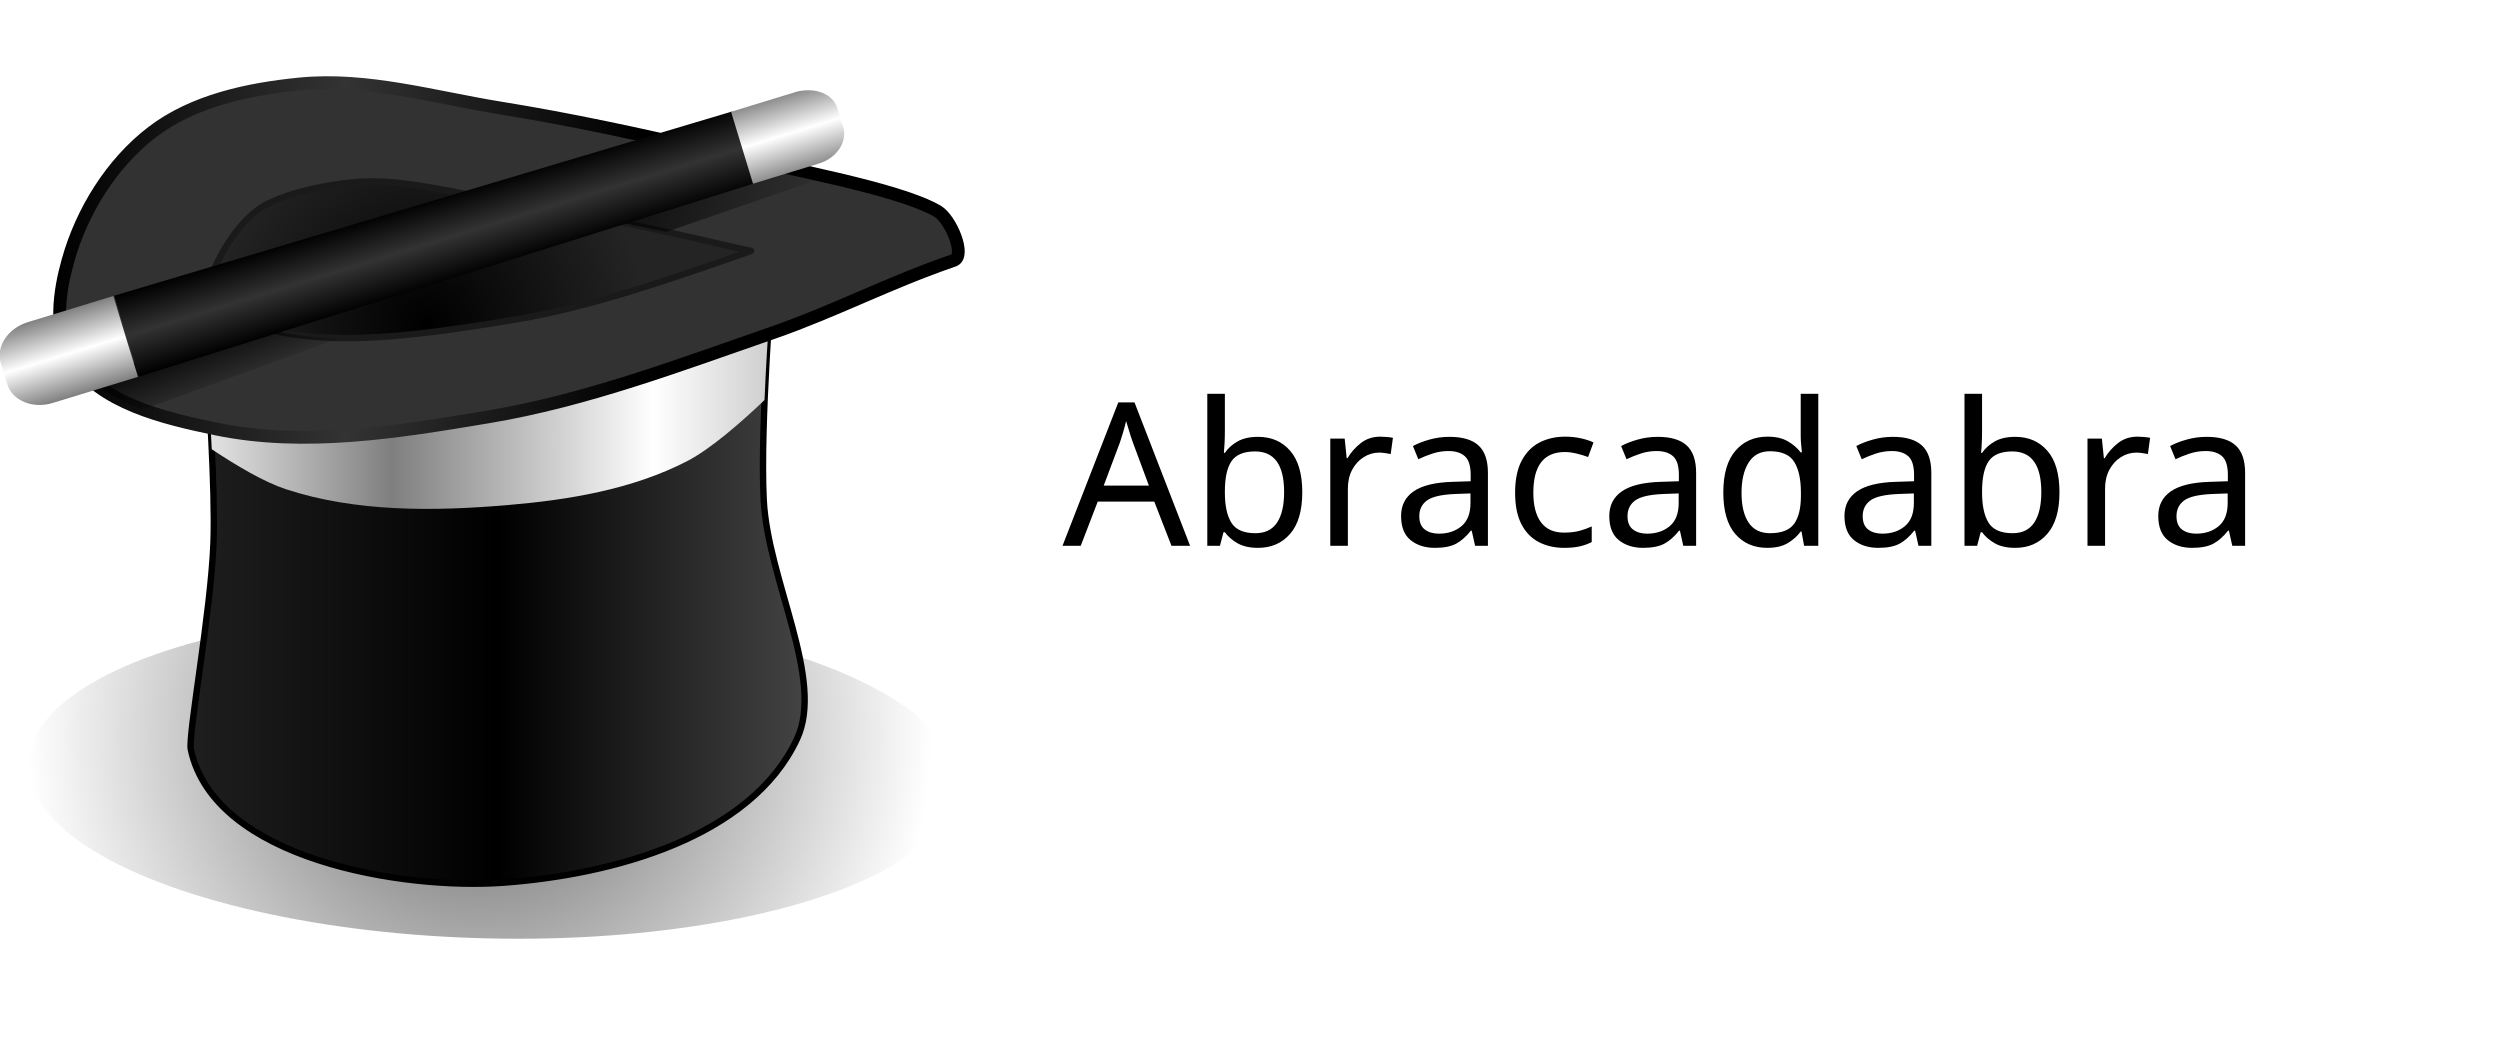
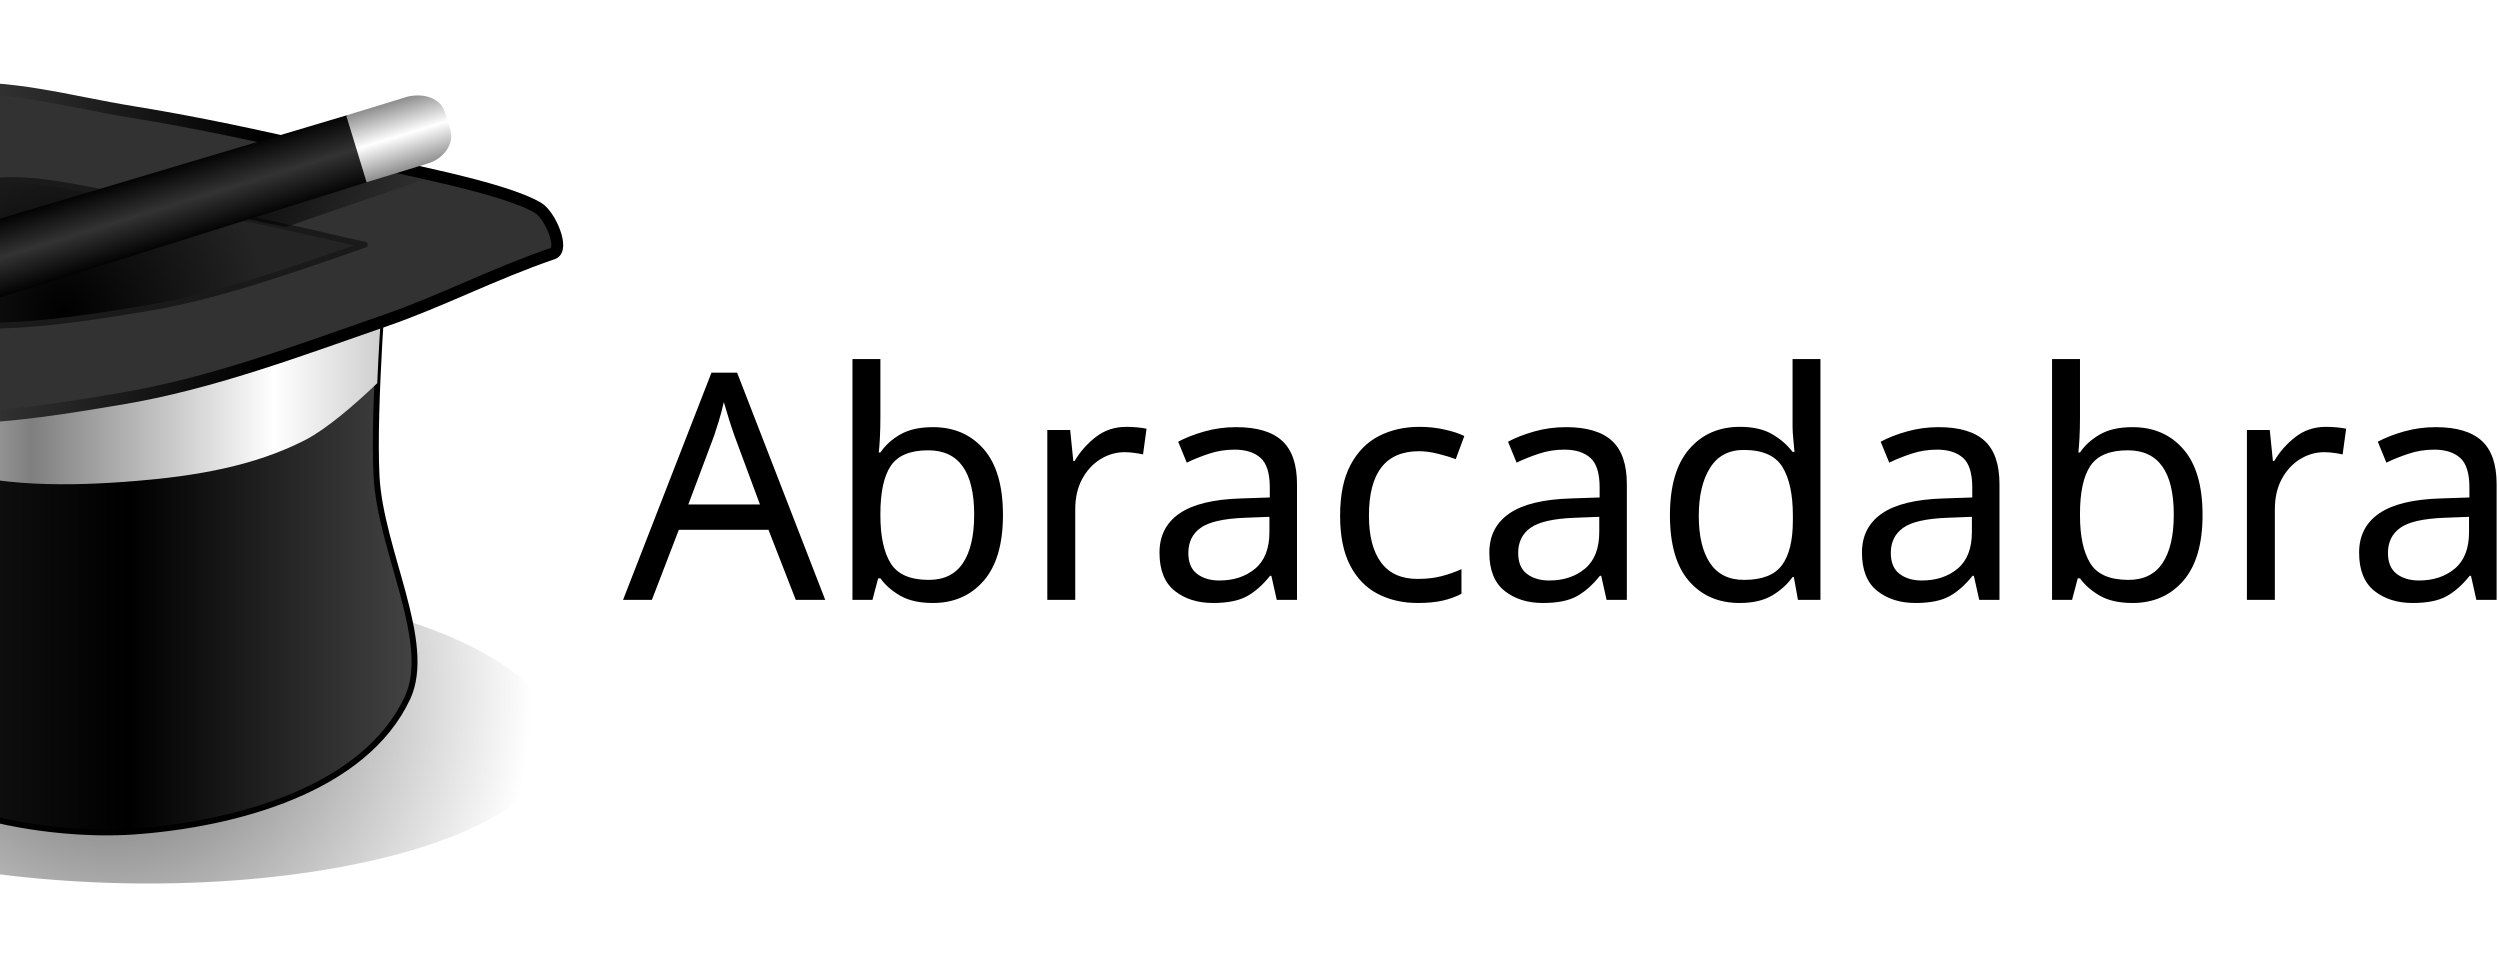
- <svg xmlns="http://www.w3.org/2000/svg" width="600" height="250" viewBox="0 0 600 250">
+ <svg xmlns="http://www.w3.org/2000/svg" width="646" height="250" viewBox="0 0 646 250">
  <g id="Group">
-     <radialGradient id="radialGradient1" cx="115.105" cy="176.591" r="108.344" fx="115.105" fy="176.591" gradientUnits="userSpaceOnUse">
+     <radialGradient id="radialGradient1" cx="29.105" cy="179.591" r="108.344" fx="29.105" fy="179.591" gradientUnits="userSpaceOnUse">
      <stop offset="1e-05" stop-color="#000000" stop-opacity="1" />
      <stop offset="1" stop-color="#000000" stop-opacity="0" />
    </radialGradient>
-     <path id="path3163" fill="url(#radialGradient1)" stroke="none" opacity="0.612" d="M 229.437 188.262 C 229.437 202.316 208.025 214.874 173.334 221.165 C 138.642 227.457 95.997 226.515 61.599 218.699 C 27.202 210.883 6.33 197.391 6.914 183.35 C 6.914 169.296 28.327 156.737 63.018 150.446 C 97.709 144.155 140.354 145.096 174.752 152.913 C 209.15 160.729 230.021 174.22 229.437 188.262 Z" />
+     <path id="path3163" fill="url(#radialGradient1)" stroke="none" opacity="0.612" d="M 143.437 191.262 C 143.437 205.316 122.025 217.874 87.334 224.165 C 52.642 230.457 9.997 229.515 -24.401 221.699 C -58.798 213.883 -79.67 200.391 -79.086 186.35 C -79.086 172.296 -57.673 159.737 -22.982 153.446 C 11.709 147.155 54.354 148.096 88.752 155.913 C 123.15 163.729 144.021 177.22 143.437 191.262 Z" />
    <g id="g3127">
-       <linearGradient id="linearGradient1" x1="44.96" y1="139.146" x2="193.885" y2="139.146" gradientUnits="userSpaceOnUse">
+       <linearGradient id="linearGradient1" x1="-41.04" y1="142.146" x2="107.885" y2="142.146" gradientUnits="userSpaceOnUse">
        <stop offset="1e-05" stop-color="#1f1f1f" stop-opacity="1" />
        <stop offset="0.5" stop-color="#000000" stop-opacity="1" />
        <stop offset="1" stop-color="#444444" stop-opacity="1" />
      </linearGradient>
-       <path id="path2987" fill="url(#linearGradient1)" stroke="#000000" stroke-width="1.535" stroke-linecap="round" stroke-linejoin="round" d="M 45.795 179.865 C 45.088 176.549 50.623 146.826 51.24 130.176 C 51.72 117.244 49.879 91.378 49.879 91.378 L 185.333 66.193 C 185.333 66.193 182.39 102.052 183.291 119.966 C 184.261 139.251 197.972 163.017 191.286 177.343 C 180.205 201.084 146.801 209.974 120.669 211.857 C 96.941 213.567 51.456 206.409 45.795 179.865 Z" />
-       <linearGradient id="linearGradient2" x1="38.386" y1="94.144" x2="186.12" y2="94.144" gradientUnits="userSpaceOnUse">
+       <path id="path2987" fill="url(#linearGradient1)" stroke="#000000" stroke-width="1.535" stroke-linecap="round" stroke-linejoin="round" d="M -40.205 182.865 C -40.912 179.549 -35.377 149.826 -34.76 133.176 C -34.28 120.244 -36.121 94.378 -36.121 94.378 L 99.333 69.193 C 99.333 69.193 96.39 105.052 97.291 122.966 C 98.261 142.251 111.972 166.017 105.286 180.343 C 94.205 204.084 60.801 212.974 34.669 214.857 C 10.941 216.567 -34.544 209.409 -40.205 182.865 Z" />
+       <linearGradient id="linearGradient2" x1="-47.614" y1="97.144" x2="100.12" y2="97.144" gradientUnits="userSpaceOnUse">
        <stop offset="1e-05" stop-color="#ffffff" stop-opacity="1" />
        <stop offset="0.377" stop-color="#7f7f7f" stop-opacity="1" />
        <stop offset="0.802" stop-color="#ffffff" stop-opacity="1" />
        <stop offset="1" stop-color="#cccccc" stop-opacity="1" />
      </linearGradient>
-       <path id="path2999" fill="url(#linearGradient2)" stroke="none" d="M 185.353 66.179 L 49.904 91.409 C 49.904 91.409 50.398 98.899 50.815 107.813 C 56.826 111.81 63.41 115.701 68.61 117.406 C 85.424 122.92 103.93 122.72 121.562 121.243 C 136.374 120.002 151.658 117.497 164.873 110.691 C 170.522 107.782 177.777 101.455 183.483 96.014 C 184.117 80.8 185.354 66.18 185.354 66.18 Z" />
-       <linearGradient id="linearGradient3" x1="12.782" y1="62.404" x2="153.26" y2="62.404" gradientUnits="userSpaceOnUse">
+       <path id="path2999" fill="url(#linearGradient2)" stroke="none" d="M 99.353 69.179 L -36.096 94.409 C -36.096 94.409 -35.602 101.899 -35.185 110.813 C -29.174 114.81 -22.59 118.701 -17.39 120.406 C -0.576 125.92 17.93 125.72 35.562 124.243 C 50.374 123.002 65.658 120.497 78.873 113.691 C 84.522 110.782 91.777 104.455 97.483 99.014 C 98.117 83.8 99.354 69.18 99.354 69.18 Z" />
+       <linearGradient id="linearGradient3" x1="-73.218" y1="65.404" x2="67.26" y2="65.404" gradientUnits="userSpaceOnUse">
        <stop offset="1e-05" stop-color="#000000" stop-opacity="1" />
        <stop offset="0.5" stop-color="#333333" stop-opacity="1" />
        <stop offset="1" stop-color="#000000" stop-opacity="1" />
      </linearGradient>
-       <path id="path3018" fill="#323232" stroke="url(#linearGradient3)" stroke-width="3.07" stroke-linecap="round" stroke-linejoin="round" d="M 17.104 85.994 C 24.093 96.786 39.171 100.31 51.758 102.931 C 73.14 107.382 95.674 103.648 117.216 100.043 C 140.648 96.121 163.116 87.617 185.562 79.828 C 200.254 74.729 213.279 67.853 228.879 62.501 C 231.901 61.465 228.198 52.573 225.029 50.709 C 215.694 45.219 188.584 40.443 170.16 36.12 C 153.582 32.231 136.914 28.638 120.105 25.922 C 104.153 23.344 88.056 18.567 71.974 20.146 C 59.61 21.36 46.409 24.154 36.539 31.697 C 26.781 39.155 19.645 50.677 16.323 62.502 C 14.205 70.045 12.845 79.419 17.104 85.995 Z" />
-       <radialGradient id="radialGradient2" cx="102.534" cy="77.688" r="52.403" fx="102.534" fy="77.688" gradientUnits="userSpaceOnUse">
+       <path id="path3018" fill="#323232" stroke="url(#linearGradient3)" stroke-width="3.07" stroke-linecap="round" stroke-linejoin="round" d="M -68.896 88.994 C -61.907 99.786 -46.829 103.31 -34.242 105.931 C -12.86 110.382 9.674 106.648 31.216 103.043 C 54.648 99.121 77.116 90.617 99.562 82.828 C 114.254 77.729 127.279 70.853 142.879 65.501 C 145.901 64.465 142.198 55.573 139.029 53.709 C 129.694 48.219 102.584 43.443 84.16 39.12 C 67.582 35.231 50.914 31.638 34.105 28.922 C 18.153 26.344 2.056 21.567 -14.026 23.146 C -26.39 24.36 -39.591 27.154 -49.461 34.697 C -59.219 42.155 -66.355 53.677 -69.677 65.502 C -71.795 73.045 -73.155 82.419 -68.896 88.995 Z" />
+       <radialGradient id="radialGradient2" cx="16.534" cy="80.688" r="52.403" fx="16.534" fy="80.688" gradientUnits="userSpaceOnUse">
        <stop offset="1e-05" stop-color="#000000" stop-opacity="1" />
        <stop offset="1" stop-color="#242424" stop-opacity="1" />
      </radialGradient>
-       <path id="path3022" fill="url(#radialGradient2)" stroke="#1a1a1a" stroke-width="1.535" stroke-linecap="round" stroke-linejoin="round" d="M 93.201 43.679 C 90.101 43.473 87.354 43.496 85 43.727 C 74.533 44.754 65.65 47.473 61.641 50.537 C 56.819 54.223 51.909 61.716 49.89 68.908 C 49.245 71.206 49.374 72.775 49.362 73.8 C 51.209 74.646 57.119 77.57 67.349 79.7 C 82.889 82.935 102.537 80.229 124.043 76.63 C 141.881 73.645 160.587 67.099 180.256 60.226 C 178.667 59.869 176.989 59.529 175.46 59.171 C 159.181 55.352 143.084 51.927 127.065 49.338 C 113.548 47.154 102.174 44.272 93.203 43.678 Z" />
-       <linearGradient id="linearGradient4" x1="136.146" y1="33.595" x2="194.746" y2="56.387" gradientUnits="userSpaceOnUse">
+       <path id="path3022" fill="url(#radialGradient2)" stroke="#1a1a1a" stroke-width="1.535" stroke-linecap="round" stroke-linejoin="round" d="M 7.201 46.679 C 4.101 46.473 1.354 46.496 -1 46.727 C -11.467 47.754 -20.35 50.473 -24.359 53.537 C -29.181 57.223 -34.091 64.716 -36.11 71.908 C -36.755 74.206 -36.626 75.775 -36.638 76.8 C -34.791 77.646 -28.881 80.57 -18.651 82.7 C -3.111 85.935 16.537 83.229 38.043 79.63 C 55.881 76.645 74.587 70.099 94.256 63.226 C 92.667 62.869 90.989 62.529 89.46 62.171 C 73.181 58.352 57.084 54.927 41.065 52.338 C 27.548 50.154 16.174 47.272 7.203 46.678 Z" />
+       <linearGradient id="linearGradient4" x1="50.146" y1="36.595" x2="108.746" y2="59.387" gradientUnits="userSpaceOnUse">
        <stop offset="1e-05" stop-color="#000000" stop-opacity="1" />
        <stop offset="1" stop-color="#000000" stop-opacity="0" />
      </linearGradient>
-       <path id="path3111" fill="url(#linearGradient4)" stroke="none" d="M 182.943 38.982 L 141.886 51.98 C 147.855 53.117 153.821 54.367 159.826 55.673 L 198.485 42.388 C 193.358 41.206 188.1 40.098 182.945 38.982 Z" />
-       <linearGradient id="linearGradient5" x1="86.126" y1="63.877" x2="91.958" y2="78.519" gradientUnits="userSpaceOnUse">
-         <stop offset="1e-05" stop-color="#000000" stop-opacity="1" />
-         <stop offset="1" stop-color="#000000" stop-opacity="0" />
-       </linearGradient>
-       <path id="path3090" fill="url(#linearGradient5)" stroke="none" d="M 58.579 77.399 L 21.454 91.021 C 25.03 94.207 29.476 96.534 34.26 98.311 L 81.601 81.139 C 76.55 81.066 71.79 80.624 67.356 79.701 C 63.931 78.987 61.045 78.182 58.578 77.398 Z" />
+       <path id="path3111" fill="url(#linearGradient4)" stroke="none" d="M 96.943 41.982 L 55.886 54.98 C 61.855 56.117 67.821 57.367 73.826 58.673 L 112.485 45.388 C 107.358 44.206 102.1 43.098 96.945 41.982 Z" />
      <g id="g3082">
-         <linearGradient id="linearGradient6" x1="100.64" y1="48.555" x2="106.569" y2="67.966" gradientUnits="userSpaceOnUse">
+         <linearGradient id="linearGradient5" x1="14.64" y1="51.555" x2="20.569" y2="70.966" gradientUnits="userSpaceOnUse">
          <stop offset="1e-05" stop-color="#000000" stop-opacity="1" />
          <stop offset="0.5" stop-color="#333333" stop-opacity="1" />
          <stop offset="1" stop-color="#000000" stop-opacity="1" />
        </linearGradient>
-         <path id="path3879" fill="url(#linearGradient6)" stroke="none" d="M 175.659 26.767 L 27.407 70.97 L 33.336 90.378 L 180.928 44.029 Z" />
-         <linearGradient id="linearGradient7" x1="99.078" y1="49.033" x2="105.005" y2="68.438" gradientUnits="userSpaceOnUse">
+         <path id="path3879" fill="url(#linearGradient5)" stroke="none" d="M 89.659 29.767 L -58.593 73.97 L -52.664 93.378 L 94.928 47.029 Z" />
+         <linearGradient id="linearGradient6" x1="13.078" y1="52.033" x2="19.005" y2="71.438" gradientUnits="userSpaceOnUse">
          <stop offset="1e-05" stop-color="#808080" stop-opacity="1" />
          <stop offset="0.5" stop-color="#ffffff" stop-opacity="1" />
          <stop offset="1" stop-color="#808080" stop-opacity="1" />
        </linearGradient>
-         <path id="path3883" fill="url(#linearGradient7)" stroke="none" d="M 200.992 26.015 C 199.908 22.469 195.65 20.938 191.284 21.984 L 175.457 26.828 L 180.73 44.09 L 196.557 39.246 C 200.85 37.932 203.436 34.016 202.352 30.47 L 200.989 26.016 Z M 27.187 71.037 L 6.714 77.303 C 1.887 78.781 -1.02 83.184 0.198 87.171 L 1.729 92.179 C 2.949 96.166 7.817 98.189 12.644 96.712 L 33.117 90.445 L 27.189 71.037 Z" />
+         <path id="path3883" fill="url(#linearGradient6)" stroke="none" d="M 114.992 29.015 C 113.908 25.469 109.65 23.938 105.284 24.984 L 89.457 29.828 L 94.73 47.09 L 110.557 42.246 C 114.85 40.932 117.436 37.016 116.352 33.47 L 114.989 29.016 Z M -58.813 74.037 L -79.286 80.303 C -84.113 81.781 -87.02 86.184 -85.802 90.171 L -84.271 95.179 C -83.051 99.166 -78.183 101.189 -73.356 99.712 L -52.883 93.445 L -58.811 74.037 Z" />
      </g>
    </g>
  </g>
-   <text id="Abracadabra" xml:space="preserve" x="255" y="131" font-family="Rubik" font-size="48" fill="#000000">Abracadabra</text>
+   <text id="Abracadabra" xml:space="preserve" x="161" y="155" font-family="Rubik" font-size="81.875" fill="#000000">Abracadabra</text>
</svg>
